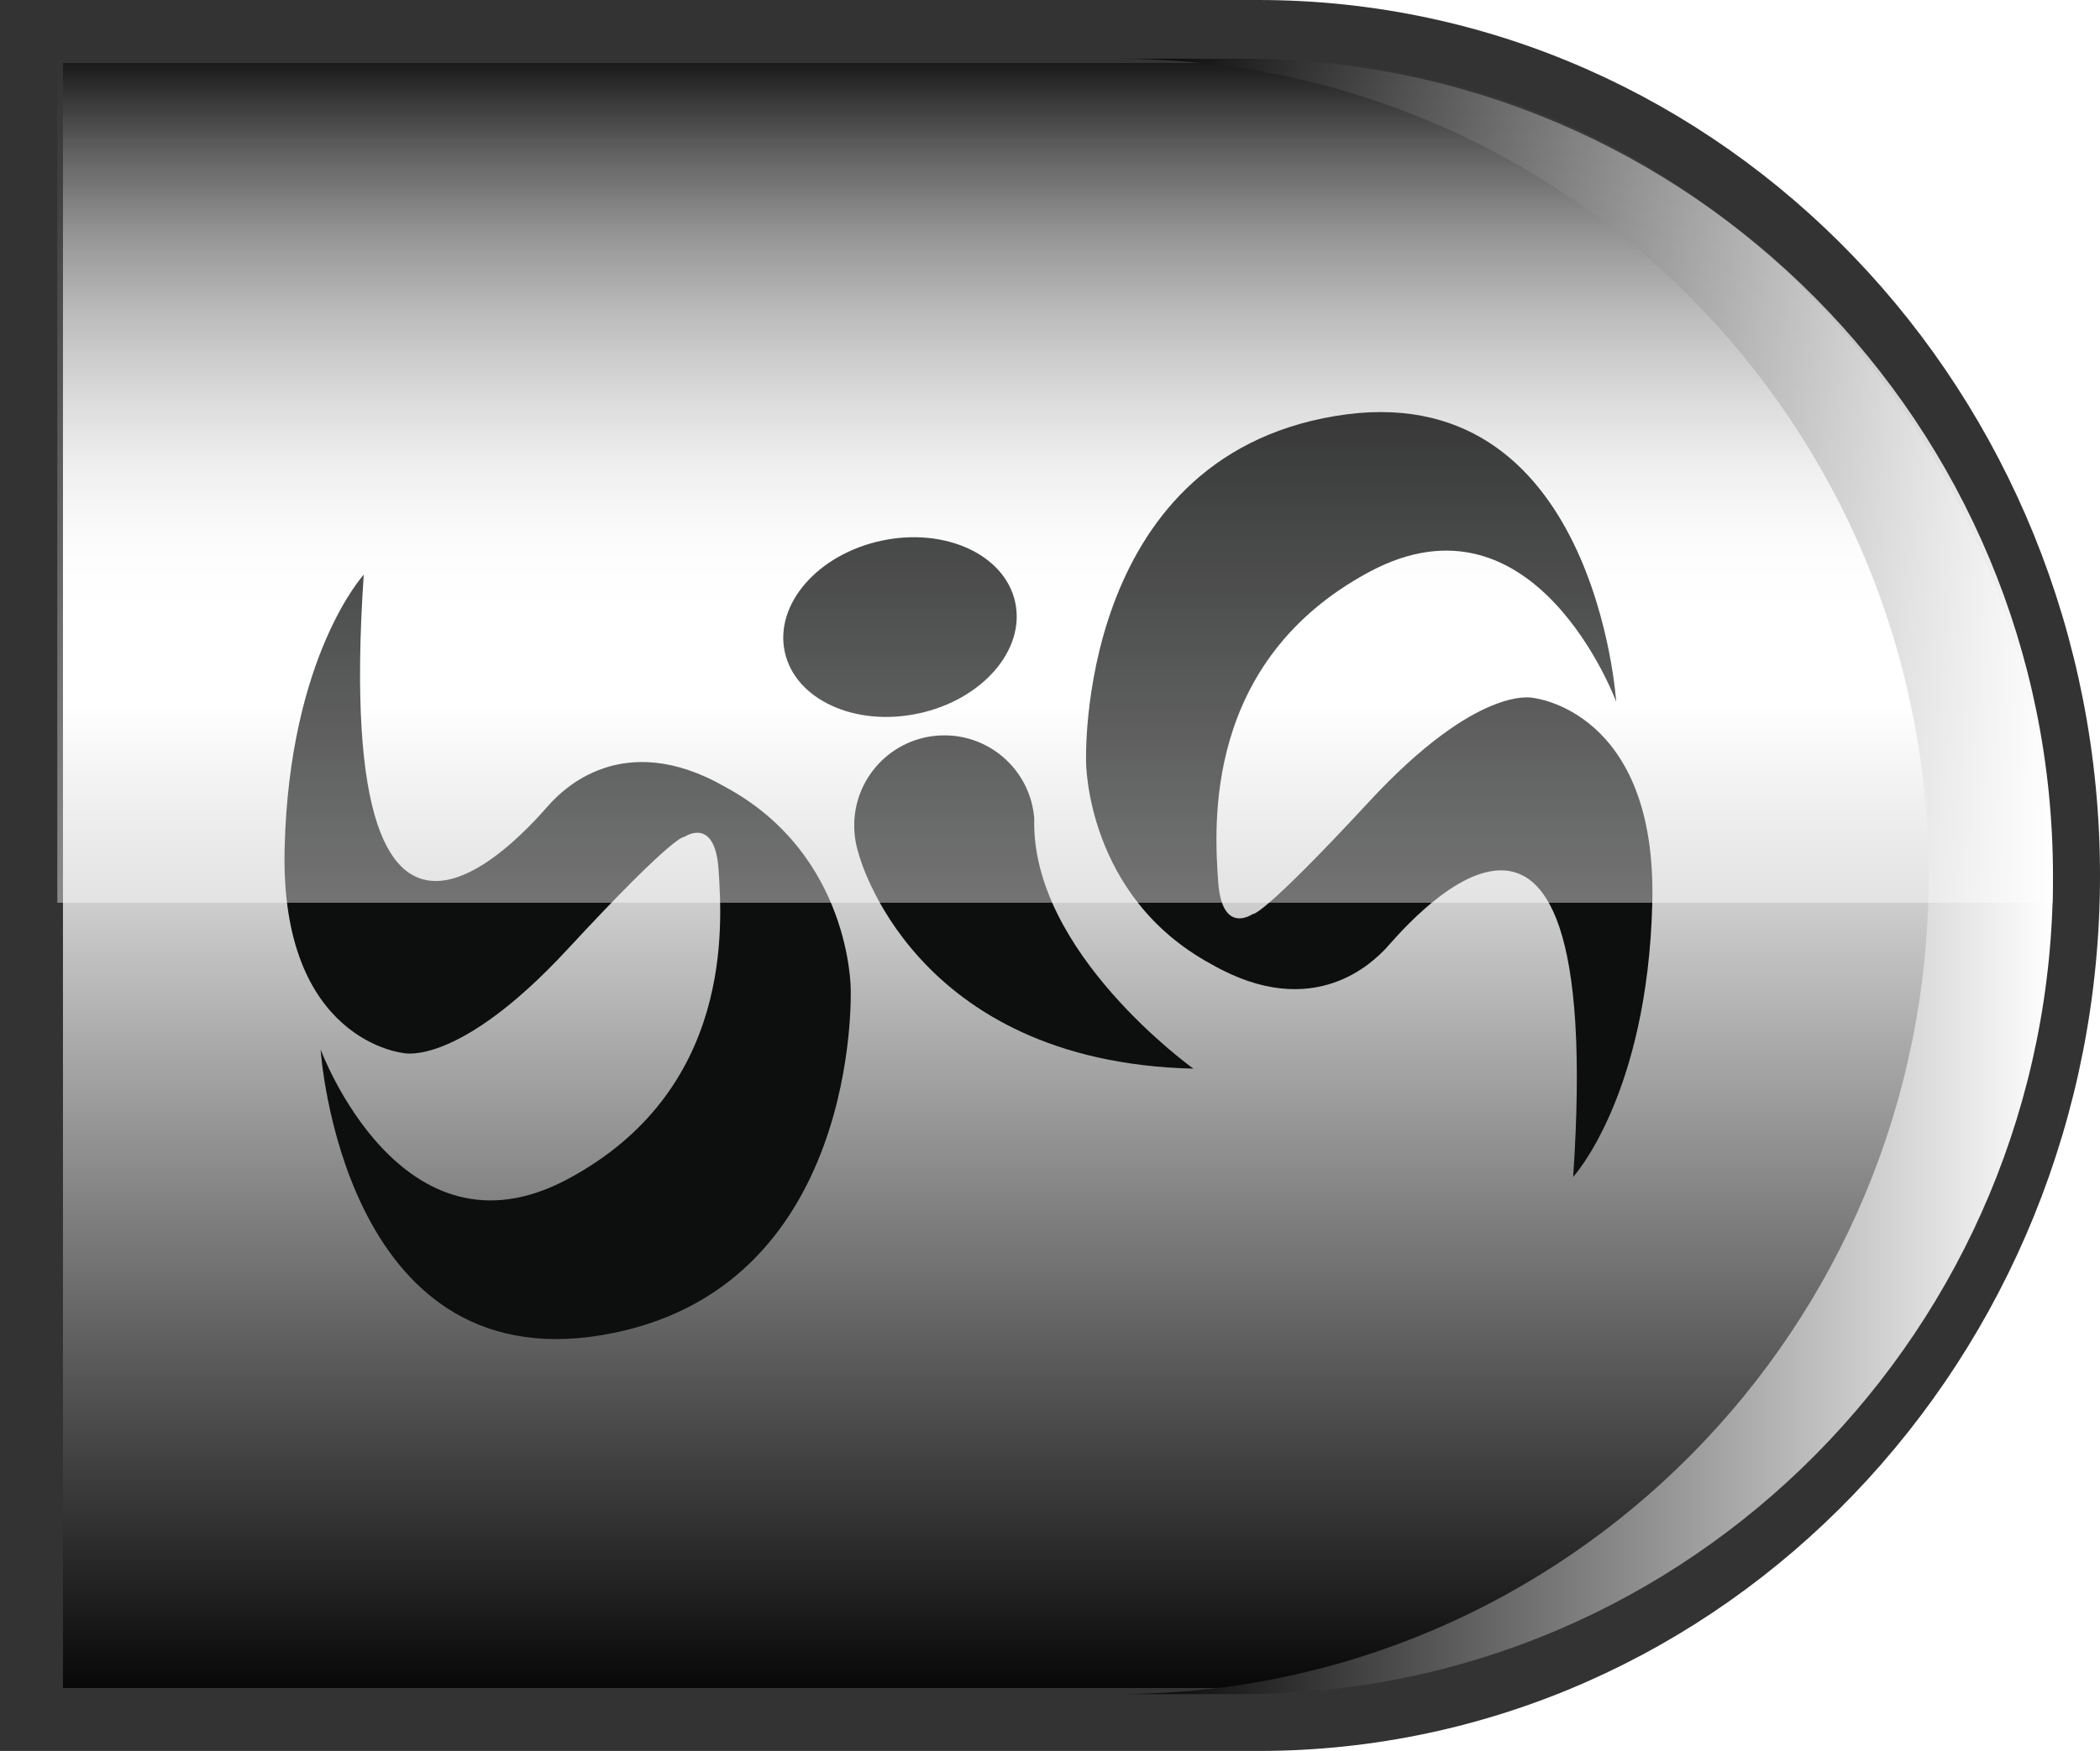
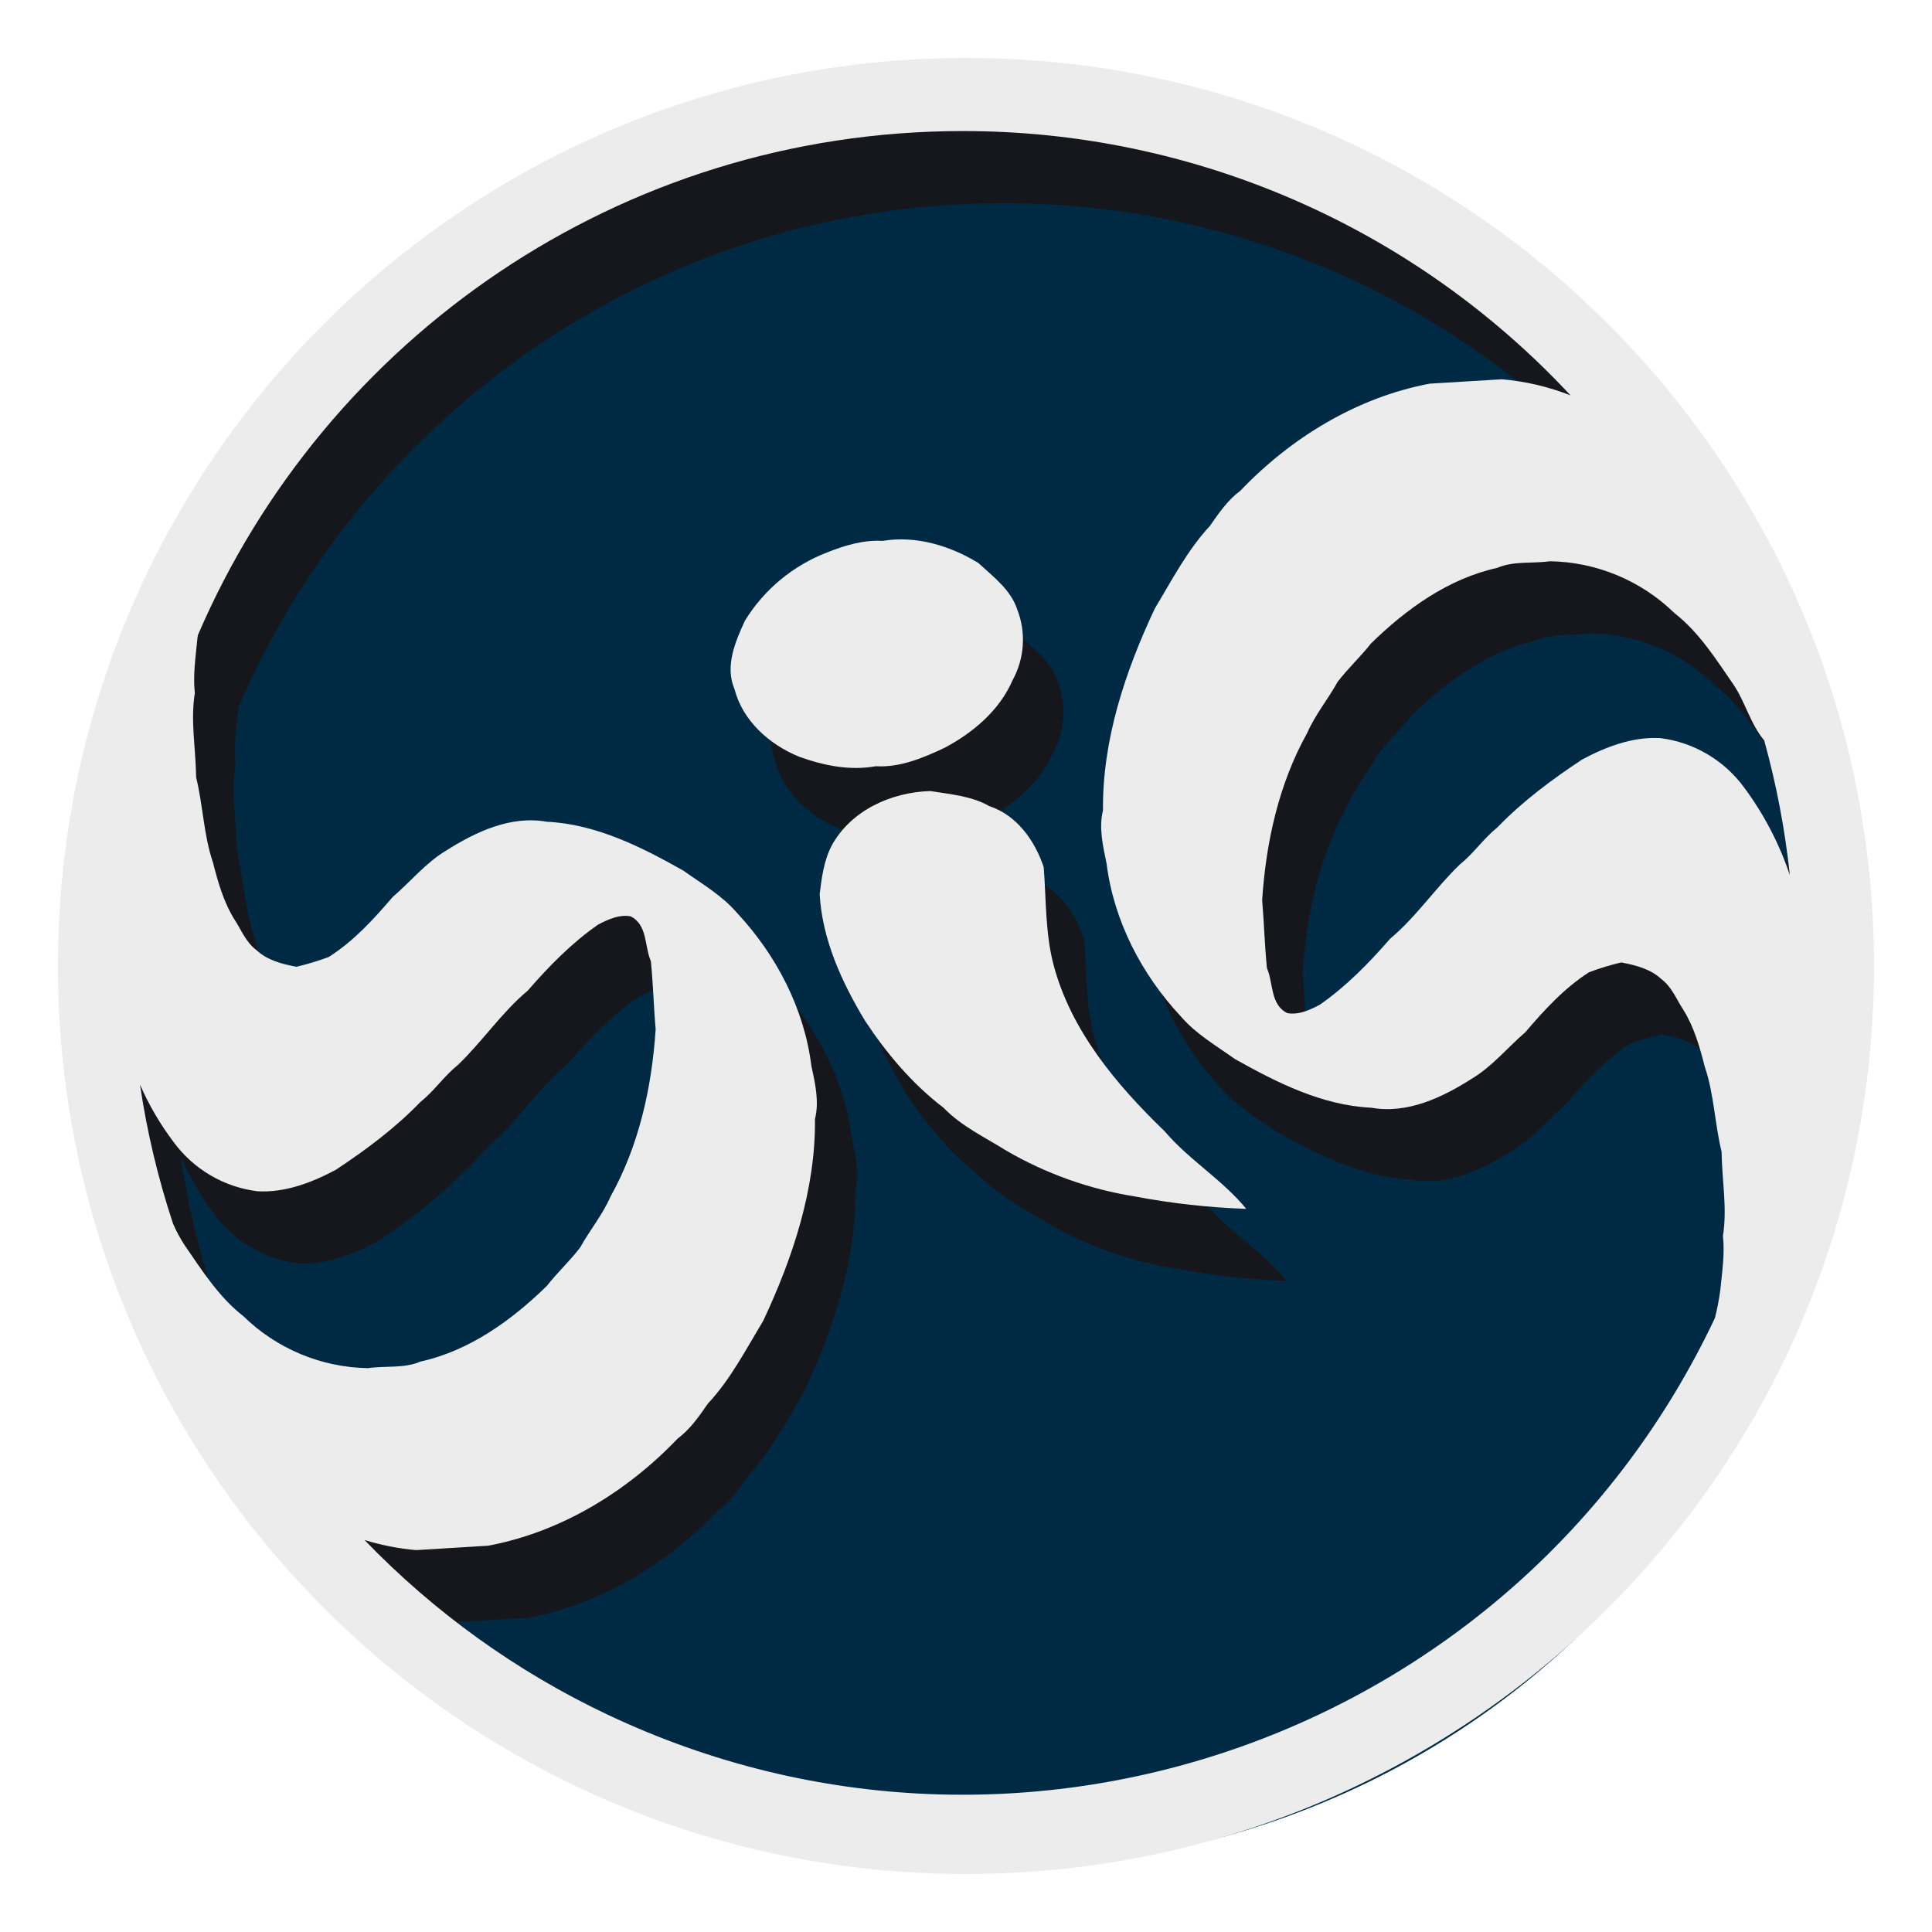
- <svg xmlns="http://www.w3.org/2000/svg" id="Layer_1" data-name="Layer 1" viewBox="0 0 200.1 166.88">
-   <defs>
-     <style>.cls-1{stroke:#333;stroke-miterlimit:10;stroke-width:6px;fill:url(#linear-gradient);}.cls-2{fill:url(#linear-gradient-2);}.cls-3{fill:#0d0e0e;}.cls-4{opacity:0.7;isolation:isolate;fill:url(#linear-gradient-3);}</style>
-     <linearGradient id="linear-gradient" x1="100.05" y1="164.11" x2="100.05" y2="3.23" gradientUnits="userSpaceOnUse">
-       <stop offset="0" />
-       <stop offset="0.6" stop-color="#fff" />
-       <stop offset="0.66" stop-color="#fff" />
-       <stop offset="0.7" stop-color="#fafafa" />
-       <stop offset="0.74" stop-color="#ececec" />
-       <stop offset="0.78" stop-color="#d5d5d5" />
-       <stop offset="0.83" stop-color="#b4b4b4" />
-       <stop offset="0.88" stop-color="#8a8a8a" />
-       <stop offset="0.93" stop-color="#575757" />
-       <stop offset="0.98" stop-color="#1b1b1b" />
-       <stop offset="1" />
+ <svg xmlns="http://www.w3.org/2000/svg" xmlns:xlink="http://www.w3.org/1999/xlink" viewBox="0 0 507.27 507.27" version="1.1" id="svg28">
+   <defs id="defs11">
+     <style id="style2">.cls-1{fill:#16171c;stroke:#000;stroke-miterlimit:10;}.cls-2{fill:#2c2d3d;}.cls-3{fill:url(#linear-gradient);}.cls-4{fill:url(#linear-gradient-2);}.cls-5{fill:url(#linear-gradient-3);}</style>
+     <linearGradient id="linear-gradient" x1="70.74" y1="207.69" x2="304.39" y2="456.44" gradientTransform="matrix(1, 0, 0, -1, 16.81, 529.63)" gradientUnits="userSpaceOnUse">
+       <stop offset="0" stop-color="#2d85c6" id="stop4" />
+       <stop offset="1" stop-color="#04bacc" id="stop6" />
    </linearGradient>
-     <linearGradient id="linear-gradient-2" x1="106.56" y1="83.76" x2="195.62" y2="83.76" gradientUnits="userSpaceOnUse">
-       <stop offset="0" />
-       <stop offset="1" stop-color="#fff" />
-     </linearGradient>
-     <linearGradient id="linear-gradient-3" x1="100.54" y1="86.27" x2="100.54" y2="5.83" gradientUnits="userSpaceOnUse">
-       <stop offset="0" stop-color="#fff" stop-opacity="0.6" />
-       <stop offset="1" stop-color="#fff" stop-opacity="0" />
-     </linearGradient>
+     <linearGradient id="linear-gradient-2" x1="146.39" y1="136.63" x2="380.04" y2="385.38" xlink:href="#linear-gradient" gradientTransform="translate(-2.37,-2.37)" />
+     <linearGradient id="linear-gradient-3" x1="127.32" y1="154.54" x2="360.97" y2="403.29" xlink:href="#linear-gradient" gradientTransform="translate(-2.37,-2.37)" />
  </defs>
-   <path class="cls-1" d="M119.89,3.23H3V164.11H119.89c42.64,0,77.21-36,77.21-80.44S162.53,3.23,119.89,3.23Z" transform="translate(0 -0.23)" />
-   <path class="cls-2" d="M118.4,5.83H106.56c42.64,0,77.21,34.89,77.21,77.93s-34.57,77.93-77.21,77.93H118.4c42.65,0,77.22-34.89,77.22-77.93S161.05,5.83,118.4,5.83Z" transform="translate(0 -0.23)" />
-   <path class="cls-3" d="M69.14,75.25c-9.92-5.71-15.62.46-16.6,1.44S31.42,102.9,34.66,55c0,0-7.1,7.73-7.54,26.12S38.49,100.6,38.49,100.6s5.22,1.3,15.6-9.91S65.2,80,65.2,80s2.93-2.06,3.27,3.13,1.47,21-14.38,29.48-23.54-12.36-23.54-12.36,2,31.36,26.78,27.23,23.73-33,23.73-33S81.09,81.72,69.14,75.25Z" transform="translate(0 -0.23)" />
-   <ellipse class="cls-3" cx="85.75" cy="59.99" rx="11.23" ry="8.42" transform="translate(-10.65 19.05) rotate(-12.08)" />
-   <path class="cls-3" d="M98.55,78.25a8.59,8.59,0,0,0-17.13,1.31,8.45,8.45,0,0,0,.39,2s5,19.88,31.9,20.52C113.71,102.07,98.19,91,98.55,78.25Z" transform="translate(0 -0.23)" />
-   <path class="cls-3" d="M146.05,66.74s-5.22-1.31-15.6,9.9-11.1,10.71-11.1,10.71-2.93,2.07-3.28-3.13-1.46-20.95,14.38-29.47S154,67.11,154,67.11s-2-31.37-26.78-27.23-23.73,33-23.73,33,0,12.77,11.91,19.23c9.92,5.71,15.63-.46,16.6-1.43s21.14-26.21,17.9,21.72c0,0,7.09-7.72,7.54-26.12S146.05,66.74,146.05,66.74Z" transform="translate(0 -0.23)" />
-   <path class="cls-4" d="M195.62,86.27c0-44.43-33.87-80.44-75.65-80.44H5.46V86.27Z" transform="translate(0 -0.23)" />
+   <circle class="cls-1" cx="254.222" cy="255.463" r="235.761" id="circle13" style="stroke-width:0.94" />
+   <path class="cls-2" d="M 450.297,179.906 A 47.837,47.837 0 0 0 417.585,166.285 c -4.597,0.667 -9.4,-0.141 -13.827,1.739 -12.869,2.82 -23.923,10.819 -33.163,19.862 -2.764,3.525 -6.091,6.58 -8.77,10.105 -2.5,4.55 -5.866,8.573 -7.943,13.339 -7.464,13.348 -10.848,28.698 -11.844,43.936 0.517,5.988 0.649,11.919 1.26,17.86 1.72,3.939 0.837,9.56 5.33,11.788 2.98,0.555 5.922,-0.799 8.563,-2.209 6.881,-4.794 12.869,-10.885 18.424,-17.296 6.909,-5.762 11.957,-13.423 18.415,-19.599 3.638,-2.914 6.157,-6.777 9.72,-9.597 6.627,-6.89 14.316,-12.596 22.269,-17.86 6.251,-3.346 13.292,-6.054 20.558,-5.64 a 32.233,32.233 0 0 1 22.052,13.028 82.175,82.175 0 0 1 11.966,22.964 216.67,216.67 0 0 0 -6.74,-35.391 c -3.619,-4.296 -4.982,-10.161 -8.14,-14.767 -4.568,-6.627 -9.043,-13.658 -15.416,-18.64 z" id="path15" style="fill:#002a44;fill-opacity:1;stroke-width:0.94" />
+   <path class="cls-2" d="m 62.171,223.024 c 1.814,7.37 1.955,15.125 4.409,22.306 1.307,5.151 2.82,10.472 5.64,14.984 1.814,2.773 3.027,6.025 5.772,8.056 2.82,2.698 6.768,3.675 10.528,4.39 a 73.743,73.743 0 0 0 8.46,-2.576 c 6.505,-4.164 11.778,-9.945 16.751,-15.773 4.7,-4.023 8.686,-9.005 14.1,-12.22 7.746,-4.897 16.92,-9.212 26.32,-7.52 12.869,0.592 24.816,6.58 35.842,12.812 4.907,3.497 10.218,6.58 14.166,11.167 10.293,11.045 17.606,25.06 19.486,40.1 0.996,4.568 2.087,9.4 0.94,13.968 0.197,18.405 -5.809,36.406 -13.592,52.978 -4.512,7.473 -8.573,15.35 -14.514,21.723 -2.322,3.365 -4.634,6.73 -7.962,9.212 -13.31,13.94 -30.644,24.525 -49.735,28.106 l -18.913,1.156 a 66.514,66.514 0 0 1 -13.555,-2.651 218.399,218.399 0 0 0 63.92,45.891 c 109.04,51.493 239.164,4.85 290.657,-104.171 a 63.638,63.638 0 0 0 1.41,-7.247 c 0.451,-4.775 1.194,-9.513 0.696,-14.279 1.175,-7.294 -0.263,-14.739 -0.348,-22.118 -1.805,-7.379 -1.955,-15.134 -4.409,-22.306 -1.297,-5.151 -2.773,-10.472 -5.64,-14.984 -1.805,-2.773 -3.027,-6.025 -5.762,-8.065 -2.82,-2.688 -6.768,-3.666 -10.528,-4.38 a 68.037,68.037 0 0 0 -8.46,2.576 c -6.505,4.164 -11.778,9.945 -16.76,15.773 -4.7,4.033 -8.686,9.015 -14.1,12.22 -7.755,4.944 -16.92,9.268 -26.32,7.576 -12.878,-0.592 -24.825,-6.58 -35.852,-12.812 -4.907,-3.506 -10.218,-6.58 -14.156,-11.167 -10.34,-10.998 -17.616,-25.098 -19.496,-40.138 -0.94,-4.559 -2.087,-9.353 -0.94,-13.959 -0.197,-18.405 5.809,-36.406 13.602,-52.978 4.503,-7.473 8.563,-15.36 14.504,-21.733 2.322,-3.365 4.634,-6.73 7.962,-9.203 13.32,-13.95 30.653,-24.534 49.735,-28.115 l 18.941,-1.119 a 63.215,63.215 0 0 1 18.057,4.239 217.732,217.732 0 0 0 -159.593,-69.41 c -90.08,0 -167.395,54.52 -200.784,132.296 a 7.464,7.464 0 0 0 -0.15,0.94 c -0.451,4.785 -1.194,9.513 -0.677,14.326 -1.175,7.304 0.263,14.749 0.348,22.128 z m 225.055,49.087 c 4.54,17.381 16.525,31.603 29.243,43.879 6.345,7.52 15.04,12.615 21.385,20.323 a 192.643,192.643 0 0 1 -29.281,-3.262 97.967,97.967 0 0 1 -33.596,-11.938 c -5.64,-3.563 -11.891,-6.458 -16.591,-11.336 -8.253,-6.298 -14.984,-14.297 -20.624,-22.851 -6.11,-10.114 -11.28,-21.357 -11.91,-33.248 0.526,-4.315 1.119,-8.827 3.149,-12.718 5.067,-9.306 15.698,-14.1 25.925,-14.335 5.236,0.855 10.754,1.269 15.454,3.948 7.313,2.416 11.994,9.127 14.297,16.036 0.667,8.535 0.395,17.221 2.547,25.502 z m -80.972,-90.24 a 43.691,43.691 0 0 1 21.62,-17.926 c 4.597,-1.824 9.4,-3.309 14.57,-3.017 8.686,-1.457 17.691,1.269 25.07,5.79 3.863,3.572 8.46,6.937 10.199,12.117 a 21.977,21.977 0 0 1 -1.222,18.734 c -3.393,7.858 -10.34,13.733 -17.785,17.663 -5.696,2.688 -11.703,5.226 -18.104,4.86 -6.796,1.231 -13.762,-0.188 -20.088,-2.491 -7.83,-3.196 -14.833,-9.4 -16.995,-17.794 -2.529,-5.997 0.197,-12.417 2.735,-17.926 z" id="path17" style="fill:#002a44;fill-opacity:1;stroke-width:0.94" />
+   <path class="cls-2" d="m 56.23,318.716 a 74.589,74.589 0 0 1 -8.789,-15.04 216.999,216.999 0 0 0 8.686,36.538 39.264,39.264 0 0 0 3.036,5.64 c 4.568,6.636 9.015,13.668 15.416,18.64 a 47.94,47.94 0 0 0 32.721,13.649 c 4.587,-0.677 9.4,0.141 13.818,-1.739 12.878,-2.82 23.923,-10.829 33.163,-19.862 2.82,-3.534 6.101,-6.58 8.77,-10.114 2.51,-4.54 5.866,-8.563 7.943,-13.329 7.464,-13.348 10.848,-28.698 11.844,-43.945 -0.517,-5.978 -0.649,-11.91 -1.26,-17.86 -1.711,-3.939 -0.827,-9.56 -5.33,-11.778 -2.923,-0.555 -5.913,0.799 -8.563,2.2 -6.871,4.803 -12.869,10.895 -18.415,17.296 -6.909,5.772 -11.966,13.433 -18.424,19.599 -3.638,2.914 -6.157,6.777 -9.72,9.597 -6.58,6.881 -14.307,12.587 -22.259,17.86 -6.26,3.337 -13.292,6.054 -20.567,5.64 A 32.336,32.336 0 0 1 56.23,318.716 Z" id="path19" style="fill:#002a44;fill-opacity:1;stroke-width:0.94" />
+   <path class="cls-3" d="m 229.942,201.187 c 6.401,0.367 12.408,-2.171 18.104,-4.86 7.407,-3.929 14.391,-9.804 17.785,-17.663 a 21.996,21.996 0 0 0 1.222,-18.744 c -1.739,-5.179 -6.336,-8.545 -10.199,-12.117 -7.388,-4.521 -16.384,-7.247 -25.07,-5.79 -5.142,-0.291 -9.973,1.194 -14.57,3.017 a 43.719,43.719 0 0 0 -21.62,17.935 c -2.538,5.508 -5.302,11.929 -2.754,17.935 2.162,8.375 9.165,14.598 16.995,17.794 6.345,2.294 13.31,3.722 20.107,2.491 z" id="path21" style="fill:#ececec;stroke-width:0.94" />
+   <path class="cls-4" d="m 305.828,297.067 c -12.718,-12.276 -24.703,-26.517 -29.243,-43.879 -2.153,-8.281 -1.88,-16.967 -2.547,-25.502 -2.303,-6.909 -6.984,-13.621 -14.297,-16.036 -4.7,-2.679 -10.218,-3.093 -15.454,-3.948 -10.227,0.273 -20.859,5.038 -25.925,14.335 -2.03,3.892 -2.623,8.404 -3.149,12.718 0.649,11.891 5.8,23.133 11.91,33.257 5.64,8.554 12.37,16.553 20.624,22.851 4.7,4.879 10.913,7.764 16.591,11.327 a 97.76,97.76 0 0 0 33.596,11.947 192.512,192.512 0 0 0 29.281,3.262 c -6.307,-7.717 -15.04,-12.84 -21.385,-20.332 z" id="path23" style="fill:#ececec;stroke-width:0.94" />
+   <path class="cls-5" d="m 253.63,15.218 c -131.675,0 -238.412,106.746 -238.412,238.412 0,131.666 106.737,238.412 238.412,238.412 131.675,0 238.412,-106.737 238.412,-238.412 C 492.042,121.955 385.296,15.218 253.63,15.218 Z M 63.891,345.571 c -6.401,-4.973 -10.848,-11.994 -15.416,-18.631 a 37.497,37.497 0 0 1 -3.036,-5.64 216.999,216.999 0 0 1 -8.686,-36.538 74.157,74.157 0 0 0 8.789,15.04 32.27,32.27 0 0 0 22.071,12.981 c 7.276,0.414 14.307,-2.303 20.567,-5.64 7.952,-5.264 15.632,-10.979 22.259,-17.86 3.563,-2.82 6.082,-6.674 9.72,-9.597 6.458,-6.166 11.515,-13.818 18.424,-19.599 5.546,-6.401 11.543,-12.493 18.415,-17.296 2.651,-1.401 5.64,-2.745 8.563,-2.2 4.493,2.228 3.619,7.84 5.33,11.778 0.602,5.95 0.733,11.891 1.26,17.86 -0.996,15.247 -4.39,30.597 -11.853,43.945 -2.077,4.775 -5.433,8.798 -7.943,13.329 -2.66,3.525 -5.997,6.58 -8.77,10.124 -9.24,9.024 -20.285,17.023 -33.163,19.862 -4.38,1.88 -9.231,1.062 -13.809,1.739 a 47.94,47.94 0 0 1 -32.721,-13.658 z m 387.787,-6.749 a 64.916,64.916 0 0 1 -1.41,7.247 C 398.766,455.1 268.67,501.79 159.63,450.25 a 218.183,218.183 0 0 1 -63.92,-45.9 65.18,65.18 0 0 0 13.545,2.651 l 18.922,-1.156 c 19.091,-3.581 36.425,-14.166 49.726,-28.106 3.328,-2.482 5.64,-5.847 7.962,-9.203 5.95,-6.373 10.002,-14.25 14.523,-21.733 7.774,-16.572 13.78,-34.573 13.592,-52.969 1.147,-4.606 0.056,-9.4 -0.94,-13.968 -1.88,-15.04 -9.193,-29.084 -19.486,-40.129 -3.948,-4.625 -9.259,-7.67 -14.166,-11.167 -11.026,-6.223 -22.974,-12.22 -35.842,-12.812 -9.4,-1.692 -18.574,2.623 -26.32,7.52 -5.414,3.215 -9.4,8.197 -14.1,12.22 -5.01,5.828 -10.237,11.609 -16.817,15.773 a 72.38,72.38 0 0 1 -8.46,2.566 c -3.76,-0.705 -7.68,-1.692 -10.528,-4.39 -2.745,-2.03 -3.957,-5.273 -5.772,-8.046 -2.82,-4.512 -4.333,-9.842 -5.64,-14.984 -2.453,-7.182 -2.594,-14.937 -4.409,-22.306 -0.085,-7.379 -1.523,-14.824 -0.348,-22.128 -0.517,-4.813 0.226,-9.541 0.677,-14.326 a 7.464,7.464 0 0 1 0.15,-0.94 C 85.37,88.97 162.713,34.413 252.793,34.413 a 217.77,217.77 0 0 1 159.584,69.41 63.845,63.845 0 0 0 -18.057,-4.239 l -18.913,1.147 c -19.082,3.581 -36.416,14.166 -49.735,28.115 -3.328,2.472 -5.64,5.847 -7.962,9.203 -5.941,6.373 -10.002,14.26 -14.504,21.733 -7.793,16.572 -13.799,34.573 -13.602,52.978 -1.147,4.606 0,9.4 0.94,13.959 1.88,15.04 9.193,29.14 19.496,40.147 3.939,4.615 9.25,7.652 14.156,11.167 11.026,6.204 22.974,12.22 35.852,12.812 9.4,1.683 18.565,-2.632 26.32,-7.576 5.414,-3.205 9.4,-8.187 14.1,-12.22 4.973,-5.828 10.255,-11.609 16.751,-15.773 a 68.526,68.526 0 0 1 8.46,-2.576 c 3.76,0.714 7.67,1.692 10.528,4.371 2.745,2.049 3.957,5.302 5.772,8.065 2.82,4.512 4.333,9.832 5.64,14.984 2.444,7.172 2.594,14.927 4.409,22.306 0.085,7.388 1.523,14.824 0.348,22.118 0.536,4.775 -0.244,9.513 -0.696,14.279 z M 435.933,193.799 c -7.266,-0.414 -14.307,2.294 -20.558,5.64 -7.952,5.264 -15.642,10.97 -22.269,17.86 -3.563,2.82 -6.082,6.683 -9.72,9.597 -6.458,6.176 -11.506,13.837 -18.415,19.599 -5.555,6.411 -11.543,12.502 -18.424,17.296 -2.641,1.41 -5.584,2.764 -8.563,2.209 -4.493,-2.228 -3.61,-7.849 -5.33,-11.788 -0.611,-5.941 -0.743,-11.872 -1.26,-17.86 0.996,-15.237 4.38,-30.588 11.844,-43.936 2.077,-4.775 5.443,-8.798 7.943,-13.339 2.679,-3.525 6.007,-6.58 8.77,-10.105 9.24,-9.043 20.295,-17.033 33.163,-19.872 4.39,-1.88 9.231,-1.072 13.827,-1.739 a 47.94,47.94 0 0 1 32.712,13.621 c 6.411,4.991 10.848,12.013 15.407,18.64 3.158,4.606 4.521,10.472 8.15,14.777 a 218.766,218.766 0 0 1 6.74,35.382 82.494,82.494 0 0 0 -11.966,-22.955 32.27,32.27 0 0 0 -22.052,-13.028 z" id="path25" style="fill:#ececec;stroke-width:0.94" />
</svg>
